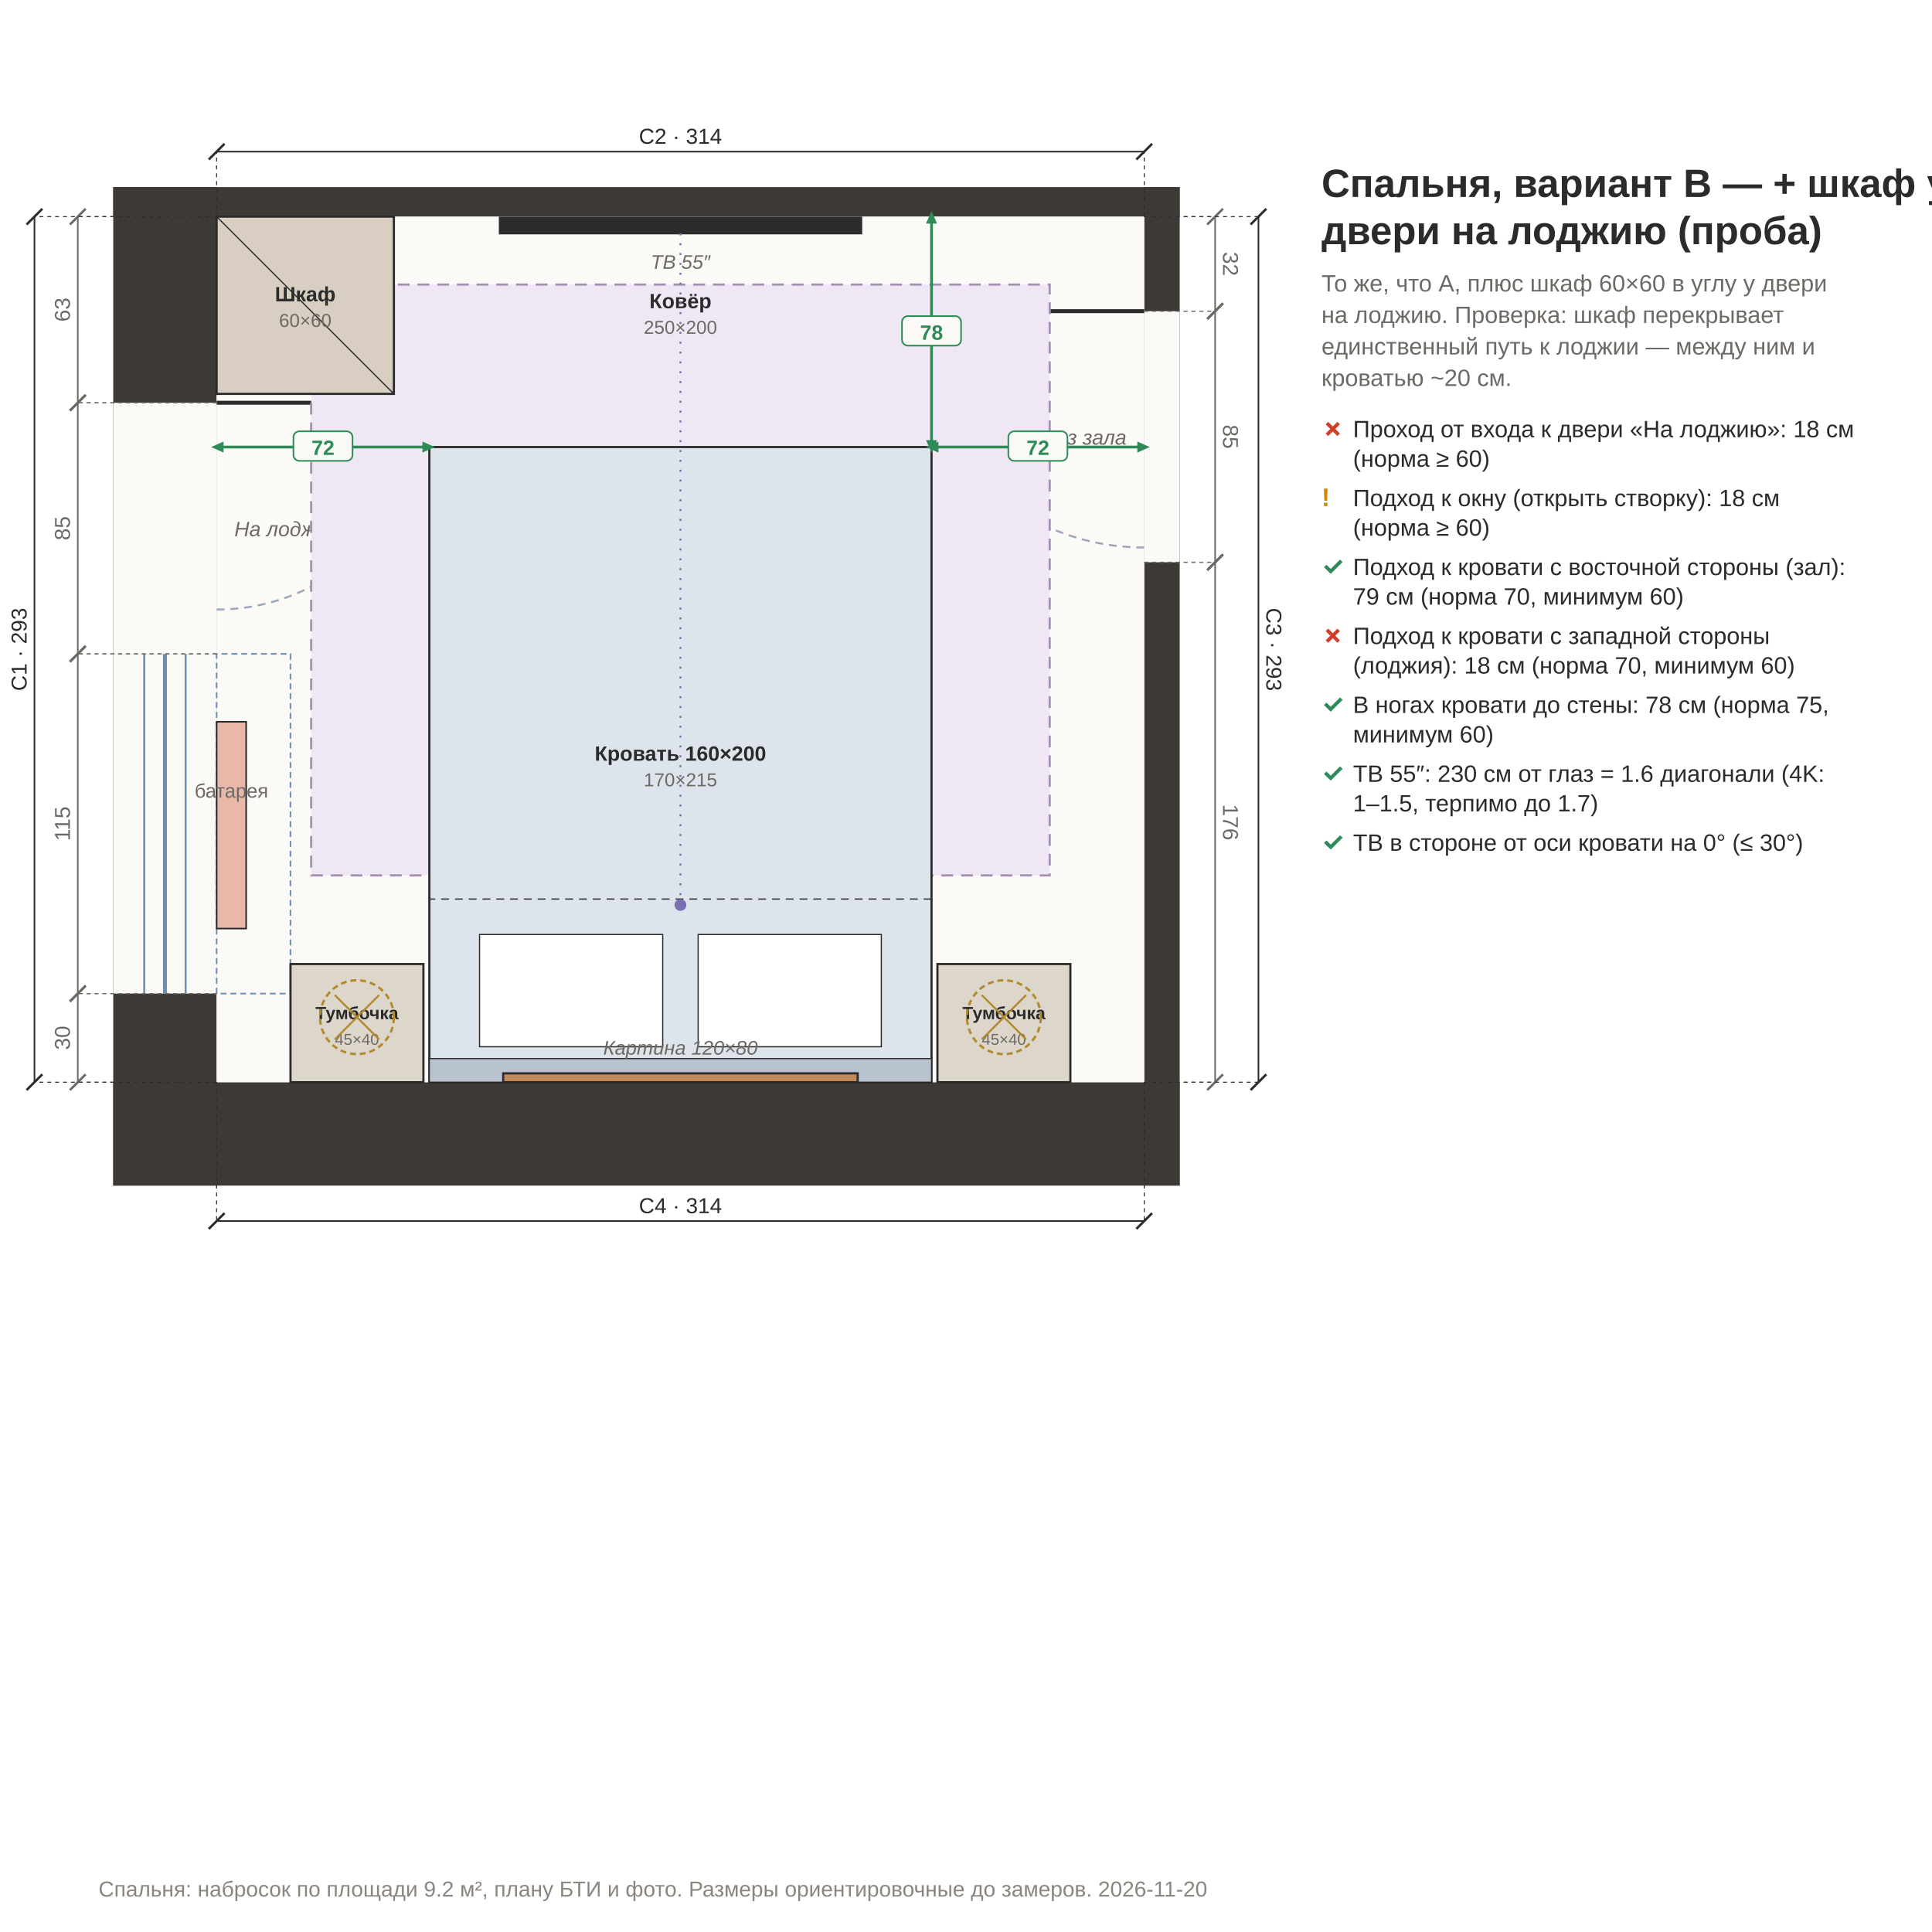
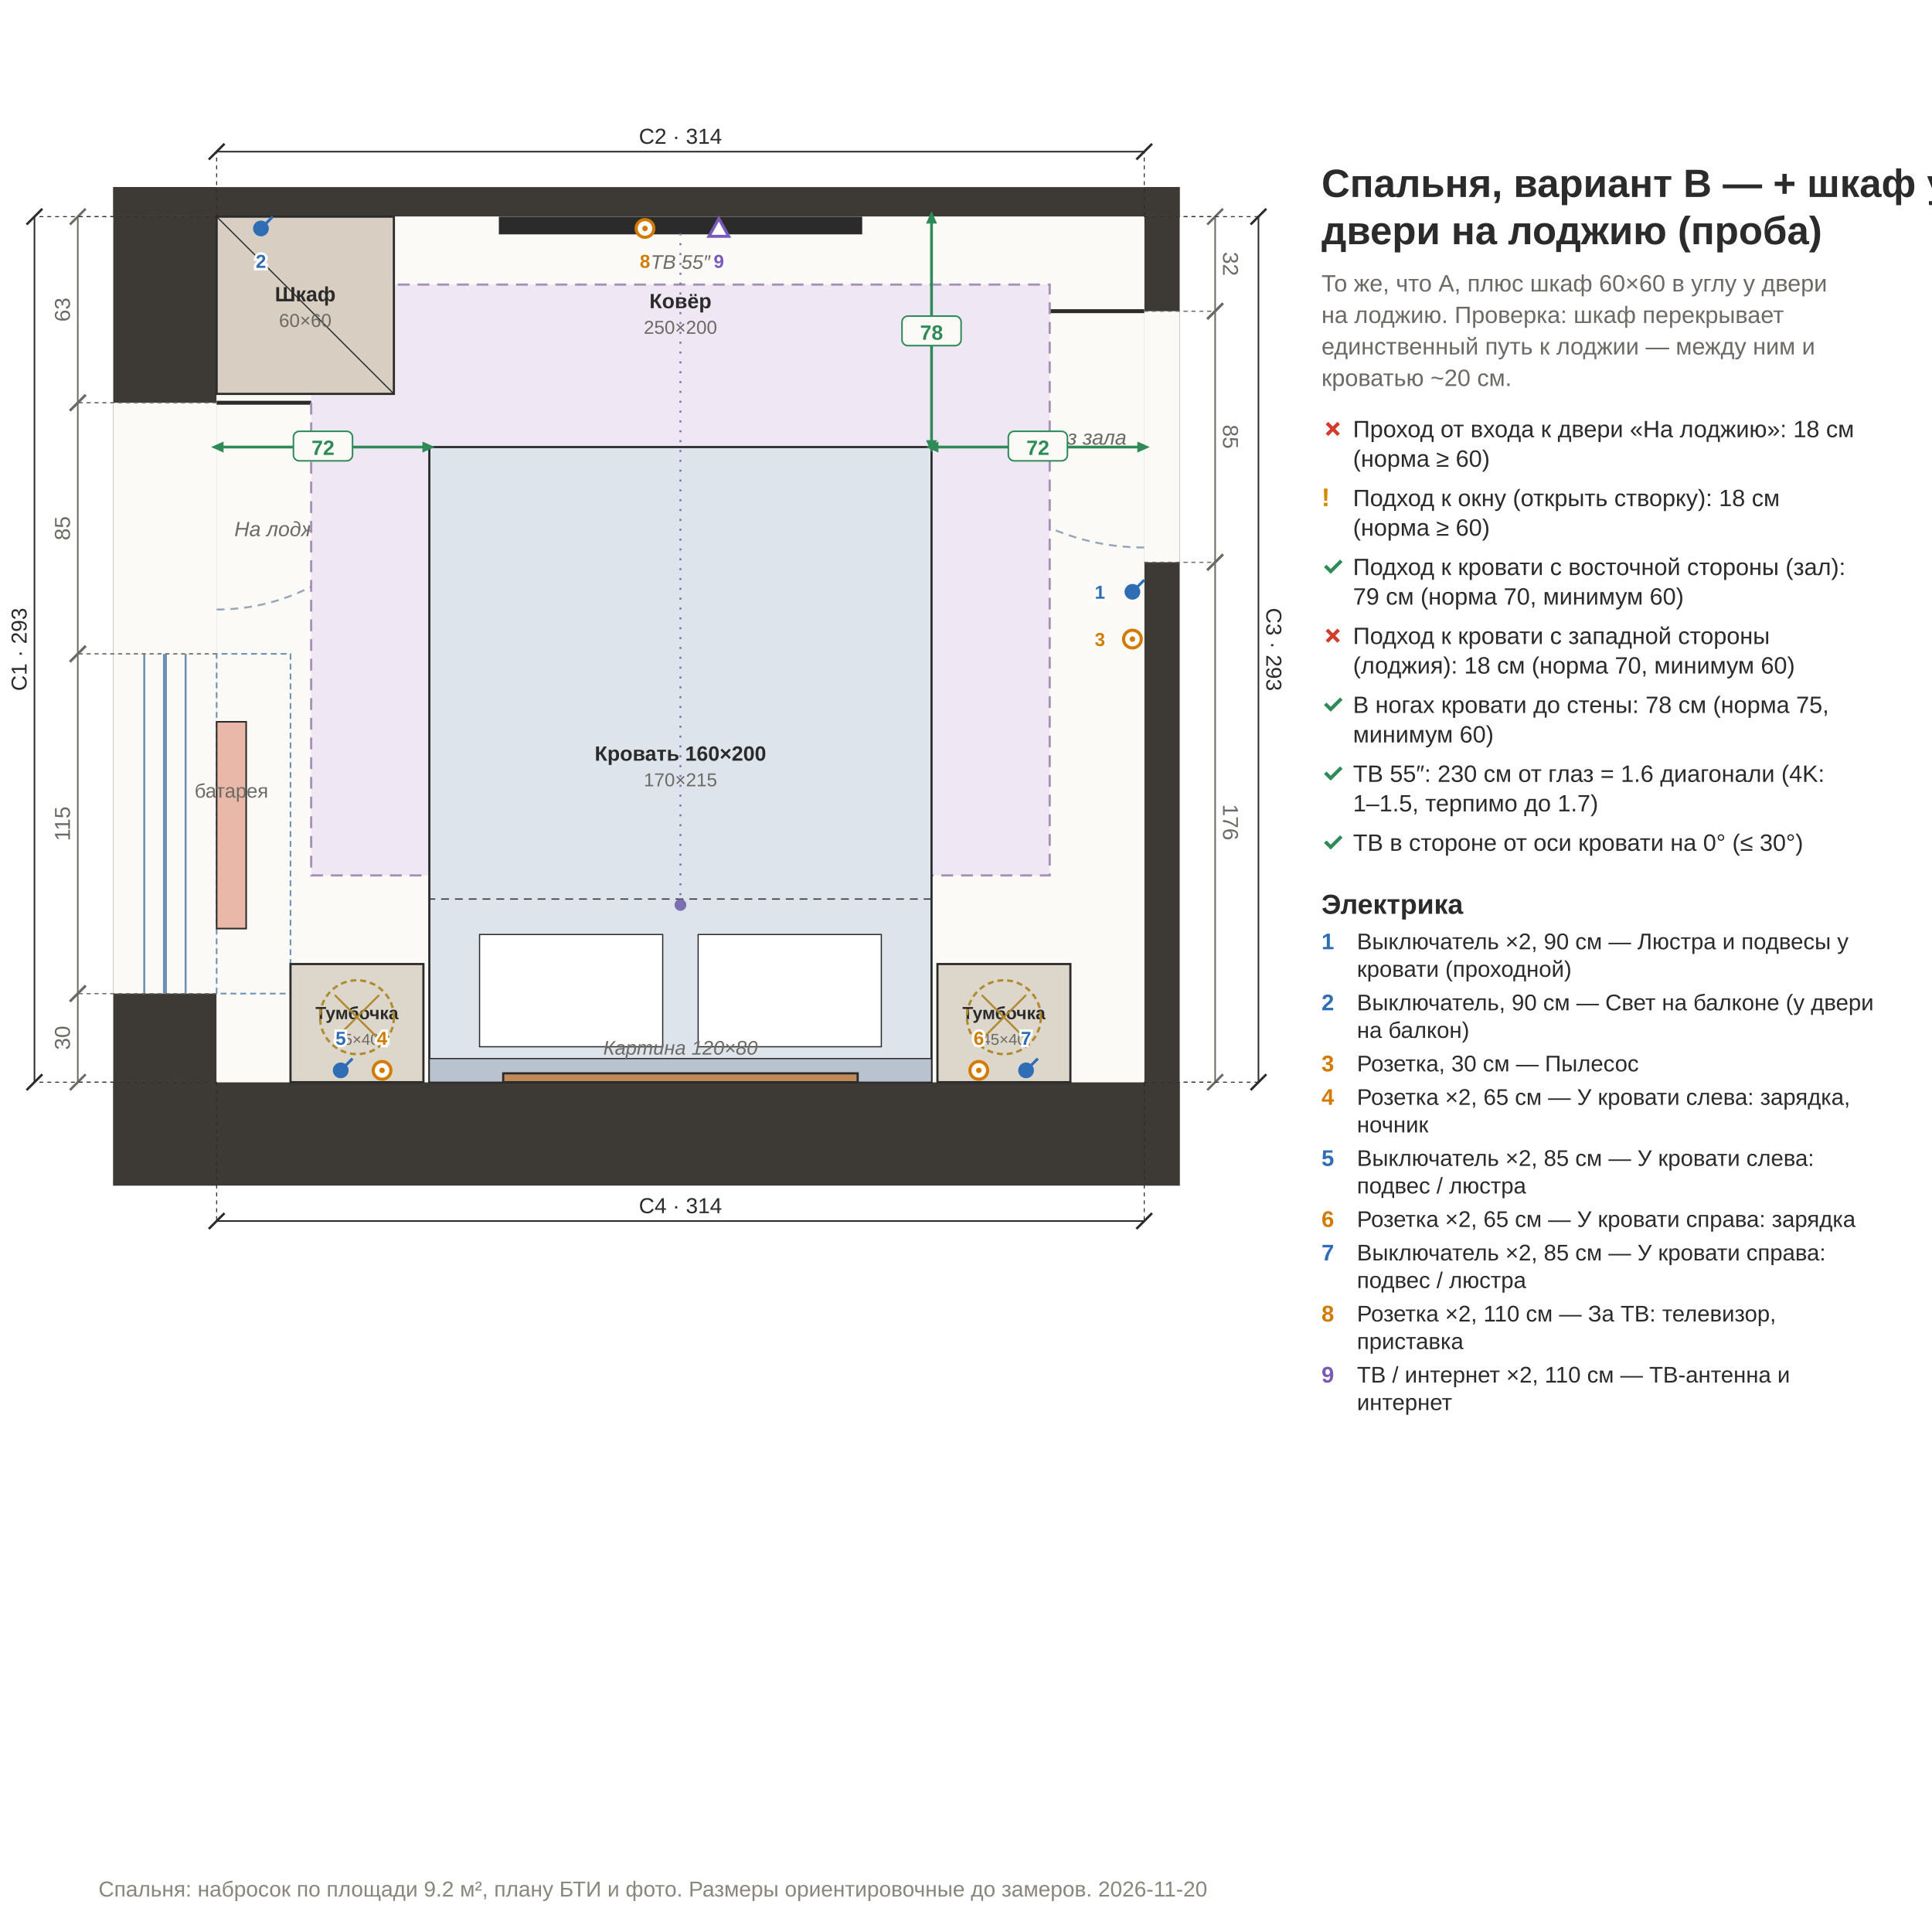
<svg xmlns="http://www.w3.org/2000/svg" width="981" height="981" viewBox="0 0 981 981" font-family="-apple-system, 'Helvetica Neue', Arial, sans-serif">
  <defs>
    <marker id="a-2e8b57" viewBox="0 0 10 10" refX="5" refY="5" markerWidth="5" markerHeight="5" orient="auto-start-reverse">
      <path d="M0,1 L9,5 L0,9 z" fill="#2e8b57" />
    </marker>
    <marker id="a-d48a00" viewBox="0 0 10 10" refX="5" refY="5" markerWidth="5" markerHeight="5" orient="auto-start-reverse">
      <path d="M0,1 L9,5 L0,9 z" fill="#d48a00" />
    </marker>
    <marker id="a-d23c2a" viewBox="0 0 10 10" refX="5" refY="5" markerWidth="5" markerHeight="5" orient="auto-start-reverse">
      <path d="M0,1 L9,5 L0,9 z" fill="#d23c2a" />
    </marker>
  </defs>
  <rect width="981" height="981" fill="#ffffff" />
  <polygon points="110.0,602.0 110.0,95.0 57.5,95.0 57.5,602.0" fill="#3d3a36" />
  <polygon points="57.5,110.0 599.0,110.0 599.0,95.0 57.5,95.0" fill="#3d3a36" />
  <polygon points="581.0,95.0 581.0,602.0 599.0,602.0 599.0,95.0" fill="#3d3a36" />
  <polygon points="599.0,549.5 57.5,549.5 57.5,602.0 599.0,602.0" fill="#3d3a36" />
  <polygon points="110.0,549.5 110.0,110.0 581.0,110.0 581.0,549.5" fill="#fbfaf7" />
  <polygon points="581.0,158.0 581.0,285.5 599.0,285.5 599.0,158.0" fill="#fbfaf7" />
  <path d="M581,278 A120,120 0 0 1 461,158" fill="none" stroke="#9aa7b8" stroke-width="1" stroke-dasharray="4 3" />
  <line x1="581" y1="158" x2="461" y2="158" stroke="#2b2b2b" stroke-width="2" />
  <text x="572" y="225.75" font-size="10.5" font-style="italic" fill="#6d6a65" text-anchor="end">Вход из зала</text>
  <polygon points="110.0,504.5 110.0,332.0 57.5,332.0 57.5,504.5" fill="#fbfaf7" />
  <line x1="94.25" y1="504.5" x2="94.25" y2="332" stroke="#6b8fb3" stroke-width="1" />
  <line x1="83.75" y1="504.5" x2="83.75" y2="332" stroke="#6b8fb3" stroke-width="2" />
  <line x1="73.25" y1="504.5" x2="73.25" y2="332" stroke="#6b8fb3" stroke-width="1" />
  <polygon points="110.0,504.5 110.0,332.0 147.5,332.0 147.5,504.5" fill="none" stroke="#6b8fb3" stroke-width="0.8" stroke-dasharray="3 2" />
  <polygon points="110.0,332.0 110.0,204.5 57.5,204.5 57.5,332.0" fill="#fbfaf7" />
  <path d="M110,309.5 A105,105 0 0 0 215,204.5" fill="none" stroke="#9aa7b8" stroke-width="1" stroke-dasharray="4 3" />
  <line x1="110" y1="204.5" x2="215" y2="204.5" stroke="#2b2b2b" stroke-width="2" />
  <text x="119" y="272.25" font-size="10.5" font-style="italic" fill="#6d6a65" text-anchor="start">На лоджию</text>
  <polygon points="110.0,471.5 110.0,366.5 125.0,366.5 125.0,471.5" fill="#e9b8a8" stroke="#2b2b2b" stroke-width="0.8" />
  <text x="117.5" y="405" font-size="10" fill="#6d6a65" text-anchor="middle">батарея</text>
  <circle cx="345.5" cy="330.5" r="6" fill="none" stroke="#8a857d" />
  <line x1="339.5" y1="324.5" x2="351.5" y2="336.5" stroke="#8a857d" />
  <line x1="339.5" y1="336.5" x2="351.5" y2="324.5" stroke="#8a857d" />
  <g>
    <line x1="110" y1="549.5" x2="39.5" y2="549.5" stroke="#6d6a65" stroke-width="0.5" stroke-dasharray="2 2" />
    <line x1="110" y1="504.5" x2="39.5" y2="504.5" stroke="#6d6a65" stroke-width="0.5" stroke-dasharray="2 2" />
    <line x1="39.5" y1="549.5" x2="39.5" y2="504.5" stroke="#6d6a65" stroke-width="0.8" />
    <line x1="35.5" y1="553.5" x2="43.5" y2="545.5" stroke="#6d6a65" stroke-width="1.2" />
    <line x1="35.5" y1="508.5" x2="43.5" y2="500.5" stroke="#6d6a65" stroke-width="1.2" />
    <text x="39.5" y="527" dy="-4" font-size="11" fill="#6d6a65" text-anchor="middle" transform="rotate(-90 39.5 527)">30</text>
  </g>
  <g>
    <line x1="110" y1="504.5" x2="39.5" y2="504.5" stroke="#6d6a65" stroke-width="0.5" stroke-dasharray="2 2" />
    <line x1="110" y1="332" x2="39.5" y2="332" stroke="#6d6a65" stroke-width="0.5" stroke-dasharray="2 2" />
    <line x1="39.5" y1="504.5" x2="39.5" y2="332" stroke="#6d6a65" stroke-width="0.8" />
    <line x1="35.5" y1="508.5" x2="43.5" y2="500.5" stroke="#6d6a65" stroke-width="1.2" />
    <line x1="35.5" y1="336" x2="43.5" y2="328" stroke="#6d6a65" stroke-width="1.2" />
    <text x="39.5" y="418.25" dy="-4" font-size="11" fill="#6d6a65" text-anchor="middle" transform="rotate(-90 39.5 418.25)">115</text>
  </g>
  <g>
    <line x1="110" y1="332" x2="39.5" y2="332" stroke="#6d6a65" stroke-width="0.5" stroke-dasharray="2 2" />
    <line x1="110" y1="204.5" x2="39.5" y2="204.5" stroke="#6d6a65" stroke-width="0.5" stroke-dasharray="2 2" />
    <line x1="39.5" y1="332" x2="39.5" y2="204.5" stroke="#6d6a65" stroke-width="0.8" />
    <line x1="35.5" y1="336" x2="43.5" y2="328" stroke="#6d6a65" stroke-width="1.2" />
    <line x1="35.5" y1="208.5" x2="43.5" y2="200.5" stroke="#6d6a65" stroke-width="1.2" />
    <text x="39.5" y="268.25" dy="-4" font-size="11" fill="#6d6a65" text-anchor="middle" transform="rotate(-90 39.5 268.25)">85</text>
  </g>
  <g>
    <line x1="110" y1="204.5" x2="39.5" y2="204.5" stroke="#6d6a65" stroke-width="0.5" stroke-dasharray="2 2" />
    <line x1="110" y1="110" x2="39.5" y2="110" stroke="#6d6a65" stroke-width="0.5" stroke-dasharray="2 2" />
    <line x1="39.5" y1="204.5" x2="39.5" y2="110" stroke="#6d6a65" stroke-width="0.8" />
    <line x1="35.5" y1="208.5" x2="43.5" y2="200.5" stroke="#6d6a65" stroke-width="1.2" />
    <line x1="35.5" y1="114" x2="43.5" y2="106" stroke="#6d6a65" stroke-width="1.2" />
    <text x="39.5" y="157.25" dy="-4" font-size="11" fill="#6d6a65" text-anchor="middle" transform="rotate(-90 39.5 157.25)">63</text>
  </g>
  <g>
    <line x1="110" y1="549.5" x2="17.5" y2="549.5" stroke="#2b2b2b" stroke-width="0.5" stroke-dasharray="2 2" />
    <line x1="110" y1="110" x2="17.5" y2="110" stroke="#2b2b2b" stroke-width="0.5" stroke-dasharray="2 2" />
    <line x1="17.5" y1="549.5" x2="17.5" y2="110" stroke="#2b2b2b" stroke-width="0.8" />
    <line x1="13.5" y1="553.5" x2="21.5" y2="545.5" stroke="#2b2b2b" stroke-width="1.2" />
    <line x1="13.5" y1="114" x2="21.5" y2="106" stroke="#2b2b2b" stroke-width="1.2" />
    <text x="17.5" y="329.75" dy="-4" font-size="11" fill="#2b2b2b" text-anchor="middle" transform="rotate(-90 17.5 329.75)">С1  ·  293</text>
  </g>
  <g>
    <line x1="110" y1="110" x2="110" y2="77" stroke="#2b2b2b" stroke-width="0.5" stroke-dasharray="2 2" />
    <line x1="581" y1="110" x2="581" y2="77" stroke="#2b2b2b" stroke-width="0.5" stroke-dasharray="2 2" />
    <line x1="110" y1="77" x2="581" y2="77" stroke="#2b2b2b" stroke-width="0.8" />
    <line x1="106" y1="81" x2="114" y2="73" stroke="#2b2b2b" stroke-width="1.2" />
    <line x1="577" y1="81" x2="585" y2="73" stroke="#2b2b2b" stroke-width="1.2" />
    <text x="345.5" y="77" dy="-4" font-size="11" fill="#2b2b2b" text-anchor="middle" transform="rotate(0 345.5 77)">С2  ·  314</text>
  </g>
  <g>
    <line x1="581" y1="110" x2="617" y2="110" stroke="#6d6a65" stroke-width="0.5" stroke-dasharray="2 2" />
    <line x1="581" y1="158" x2="617" y2="158" stroke="#6d6a65" stroke-width="0.5" stroke-dasharray="2 2" />
    <line x1="617" y1="110" x2="617" y2="158" stroke="#6d6a65" stroke-width="0.8" />
    <line x1="613" y1="114" x2="621" y2="106" stroke="#6d6a65" stroke-width="1.2" />
    <line x1="613" y1="162" x2="621" y2="154" stroke="#6d6a65" stroke-width="1.2" />
    <text x="617" y="134" dy="-4" font-size="11" fill="#6d6a65" text-anchor="middle" transform="rotate(90 617 134)">32</text>
  </g>
  <g>
    <line x1="581" y1="158" x2="617" y2="158" stroke="#6d6a65" stroke-width="0.5" stroke-dasharray="2 2" />
    <line x1="581" y1="285.5" x2="617" y2="285.5" stroke="#6d6a65" stroke-width="0.5" stroke-dasharray="2 2" />
    <line x1="617" y1="158" x2="617" y2="285.5" stroke="#6d6a65" stroke-width="0.8" />
    <line x1="613" y1="162" x2="621" y2="154" stroke="#6d6a65" stroke-width="1.2" />
    <line x1="613" y1="289.5" x2="621" y2="281.5" stroke="#6d6a65" stroke-width="1.2" />
    <text x="617" y="221.75" dy="-4" font-size="11" fill="#6d6a65" text-anchor="middle" transform="rotate(90 617 221.75)">85</text>
  </g>
  <g>
    <line x1="581" y1="285.5" x2="617" y2="285.5" stroke="#6d6a65" stroke-width="0.5" stroke-dasharray="2 2" />
    <line x1="581" y1="549.5" x2="617" y2="549.5" stroke="#6d6a65" stroke-width="0.5" stroke-dasharray="2 2" />
    <line x1="617" y1="285.5" x2="617" y2="549.5" stroke="#6d6a65" stroke-width="0.8" />
    <line x1="613" y1="289.5" x2="621" y2="281.5" stroke="#6d6a65" stroke-width="1.2" />
    <line x1="613" y1="553.5" x2="621" y2="545.5" stroke="#6d6a65" stroke-width="1.2" />
    <text x="617" y="417.5" dy="-4" font-size="11" fill="#6d6a65" text-anchor="middle" transform="rotate(90 617 417.5)">176</text>
  </g>
  <g>
    <line x1="581" y1="110" x2="639" y2="110" stroke="#2b2b2b" stroke-width="0.5" stroke-dasharray="2 2" />
    <line x1="581" y1="549.5" x2="639" y2="549.5" stroke="#2b2b2b" stroke-width="0.5" stroke-dasharray="2 2" />
    <line x1="639" y1="110" x2="639" y2="549.5" stroke="#2b2b2b" stroke-width="0.8" />
    <line x1="635" y1="114" x2="643" y2="106" stroke="#2b2b2b" stroke-width="1.2" />
    <line x1="635" y1="553.5" x2="643" y2="545.5" stroke="#2b2b2b" stroke-width="1.2" />
    <text x="639" y="329.75" dy="-4" font-size="11" fill="#2b2b2b" text-anchor="middle" transform="rotate(90 639 329.75)">С3  ·  293</text>
  </g>
  <g>
    <line x1="581" y1="549.5" x2="581" y2="620" stroke="#2b2b2b" stroke-width="0.5" stroke-dasharray="2 2" />
    <line x1="110" y1="549.5" x2="110" y2="620" stroke="#2b2b2b" stroke-width="0.5" stroke-dasharray="2 2" />
    <line x1="581" y1="620" x2="110" y2="620" stroke="#2b2b2b" stroke-width="0.8" />
    <line x1="577" y1="624" x2="585" y2="616" stroke="#2b2b2b" stroke-width="1.2" />
    <line x1="106" y1="624" x2="114" y2="616" stroke="#2b2b2b" stroke-width="1.2" />
    <text x="345.5" y="620" dy="-4" font-size="11" fill="#2b2b2b" text-anchor="middle" transform="rotate(360 345.5 620)">С4  ·  314</text>
  </g>
  <polygon points="158.0,444.5 533.0,444.5 533.0,144.5 158.0,144.5" fill="#efe7f3" stroke="#a58fb5" stroke-width="1.1" stroke-dasharray="6 4" />
  <g>
    <text x="345.5" y="156.5" font-size="10.5" font-weight="600" fill="#2b2b2b" text-anchor="middle">Ковёр</text>
    <text x="345.5" y="169.5" font-size="9.5" fill="#6d6a65" text-anchor="middle">250×200</text>
  </g>
  <polygon points="473.0,227.0 218.0,227.0 218.0,549.5 473.0,549.5" fill="#dde4ec" stroke="#2b2b2b" stroke-width="1.1" />
  <polygon points="473.0,549.5 218.0,549.5 218.0,537.5 473.0,537.5" fill="#b9c3cf" stroke="#2b2b2b" stroke-width="0.6" />
  <polygon points="354.5,531.5 447.5,531.5 447.5,474.5 354.5,474.5" fill="#ffffff" stroke="#2b2b2b" stroke-width="0.6" />
  <polygon points="336.5,531.5 243.5,531.5 243.5,474.5 336.5,474.5" fill="#ffffff" stroke="#2b2b2b" stroke-width="0.6" />
  <polyline points="473.0,456.5 218.0,456.5" fill="none" stroke="#2b2b2b" stroke-width="0.6" stroke-dasharray="4 3" />
  <g>
    <text x="345.5" y="386.25" font-size="10.5" font-weight="600" fill="#2b2b2b" text-anchor="middle">Кровать 160×200</text>
    <text x="345.5" y="399.25" font-size="9.5" fill="#6d6a65" text-anchor="middle">170×215</text>
  </g>
  <polygon points="215.0,489.5 147.5,489.5 147.5,549.5 215.0,549.5" fill="#ddd6cb" stroke="#2b2b2b" stroke-width="1.1" />
  <g>
    <text x="181.25" y="517.5" font-size="9" font-weight="600" fill="#2b2b2b" text-anchor="middle">Тумбочка</text>
    <text x="181.25" y="530.5" font-size="8" fill="#6d6a65" text-anchor="middle">45×40</text>
  </g>
  <polygon points="543.5,489.5 476.0,489.5 476.0,549.5 543.5,549.5" fill="#ddd6cb" stroke="#2b2b2b" stroke-width="1.1" />
  <g>
    <text x="509.75" y="517.5" font-size="9" font-weight="600" fill="#2b2b2b" text-anchor="middle">Тумбочка</text>
    <text x="509.75" y="530.5" font-size="8" fill="#6d6a65" text-anchor="middle">45×40</text>
  </g>
  <polygon points="200.0,200.0 200.0,110.0 110.0,110.0 110.0,200.0" fill="#d8cfc2" stroke="#2b2b2b" stroke-width="1.1" />
  <polyline points="200.0,200.0 110.0,110.0" fill="none" stroke="#2b2b2b" stroke-width="0.6" />
  <g>
    <text x="155" y="153" font-size="10.5" font-weight="600" fill="#2b2b2b" text-anchor="middle">Шкаф</text>
    <text x="155" y="166" font-size="9.5" fill="#6d6a65" text-anchor="middle">60×60</text>
  </g>
  <polygon points="435.5,545.0 255.5,545.0 255.5,549.5 435.5,549.5" fill="#c08a5b" stroke="#2b2b2b" stroke-width="1.1" />
  <text x="345.5" y="535.5" font-size="10" font-style="italic" fill="#6d6a65" text-anchor="middle">Картина 120×80</text>
  <polygon points="253.3,119.0 437.8,119.0 437.8,110.0 253.3,110.0" fill="#2b2b2b" stroke="#2b2b2b" stroke-width="0" />
  <text x="345.5" y="136.5" font-size="10" font-style="italic" fill="#6d6a65" text-anchor="middle">ТВ 55″</text>
  <circle cx="181.25" cy="516.5" r="18.75" fill="none" stroke="#b08a2e" stroke-width="1.2" stroke-dasharray="3 2" />
  <path d="M170,505.25L192.5,527.75M170,527.75L192.5,505.25" stroke="#b08a2e" stroke-width="1" />
  <circle cx="509.75" cy="516.5" r="18.75" fill="none" stroke="#b08a2e" stroke-width="1.2" stroke-dasharray="3 2" />
  <path d="M498.5,505.25L521,527.75M498.5,527.75L521,505.25" stroke="#b08a2e" stroke-width="1" />
  <g>
    <line x1="218" y1="227" x2="110" y2="227" stroke="#2e8b57" stroke-width="1.4" marker-start="url(#a-2e8b57)" marker-end="url(#a-2e8b57)" />
    <rect x="149" y="219" width="30" height="15" rx="3" fill="#fbfaf7" stroke="#2e8b57" stroke-width="0.8" />
    <text x="164" y="231" font-size="10.5" font-weight="600" fill="#2e8b57" text-anchor="middle">72</text>
  </g>
  <g>
    <line x1="473" y1="227" x2="473" y2="110" stroke="#2e8b57" stroke-width="1.4" marker-start="url(#a-2e8b57)" marker-end="url(#a-2e8b57)" />
    <rect x="458" y="160.5" width="30" height="15" rx="3" fill="#fbfaf7" stroke="#2e8b57" stroke-width="0.8" />
    <text x="473" y="172.5" font-size="10.5" font-weight="600" fill="#2e8b57" text-anchor="middle">78</text>
  </g>
  <g>
    <line x1="473" y1="227" x2="581" y2="227" stroke="#2e8b57" stroke-width="1.4" marker-start="url(#a-2e8b57)" marker-end="url(#a-2e8b57)" />
    <rect x="512" y="219" width="30" height="15" rx="3" fill="#fbfaf7" stroke="#2e8b57" stroke-width="0.8" />
    <text x="527" y="231" font-size="10.5" font-weight="600" fill="#2e8b57" text-anchor="middle">72</text>
  </g>
  <line x1="345.5" y1="459.5" x2="345.5" y2="114.5" stroke="#7a6fb0" stroke-width="1" stroke-dasharray="1 4" />
  <circle cx="345.5" cy="459.5" r="3" fill="#7a6fb0" />
+   <circle cx="575" cy="300.5" r="4" fill="#2f6db5" />
+   <line x1="575" y1="300.5" x2="581" y2="294.5" stroke="#2f6db5" stroke-width="1.4" />
+   <text x="558.5" y="304" font-size="9.5" font-weight="700" fill="#2f6db5" text-anchor="middle" paint-order="stroke" stroke="#fff" stroke-width="2.5">1</text>
+   <circle cx="132.5" cy="116" r="4" fill="#2f6db5" />
+   <line x1="132.5" y1="116" x2="138.5" y2="110" stroke="#2f6db5" stroke-width="1.4" />
+   <text x="132.5" y="136" font-size="9.5" font-weight="700" fill="#2f6db5" text-anchor="middle" paint-order="stroke" stroke="#fff" stroke-width="2.5">2</text>
+   <circle cx="575" cy="324.5" r="4.5" fill="#fff" stroke="#d27b00" stroke-width="1.6" />
+   <circle cx="575" cy="324.5" r="1.4" fill="#d27b00" />
+   <text x="558.5" y="328" font-size="9.5" font-weight="700" fill="#d27b00" text-anchor="middle" paint-order="stroke" stroke="#fff" stroke-width="2.5">3</text>
+   <circle cx="194" cy="543.5" r="4.5" fill="#fff" stroke="#d27b00" stroke-width="1.6" />
+   <circle cx="194" cy="543.5" r="1.4" fill="#d27b00" />
+   <text x="194" y="530.5" font-size="9.5" font-weight="700" fill="#d27b00" text-anchor="middle" paint-order="stroke" stroke="#fff" stroke-width="2.5">4</text>
+   <circle cx="173" cy="543.5" r="4" fill="#2f6db5" />
+   <line x1="173" y1="543.5" x2="179" y2="537.5" stroke="#2f6db5" stroke-width="1.4" />
+   <text x="173" y="530.5" font-size="9.5" font-weight="700" fill="#2f6db5" text-anchor="middle" paint-order="stroke" stroke="#fff" stroke-width="2.5">5</text>
+   <circle cx="497" cy="543.5" r="4.5" fill="#fff" stroke="#d27b00" stroke-width="1.6" />
+   <circle cx="497" cy="543.5" r="1.4" fill="#d27b00" />
+   <text x="497" y="530.5" font-size="9.5" font-weight="700" fill="#d27b00" text-anchor="middle" paint-order="stroke" stroke="#fff" stroke-width="2.5">6</text>
+   <circle cx="521" cy="543.5" r="4" fill="#2f6db5" />
+   <line x1="521" y1="543.5" x2="527" y2="537.5" stroke="#2f6db5" stroke-width="1.4" />
+   <text x="521" y="530.5" font-size="9.5" font-weight="700" fill="#2f6db5" text-anchor="middle" paint-order="stroke" stroke="#fff" stroke-width="2.5">7</text>
+   <circle cx="327.5" cy="116" r="4.5" fill="#fff" stroke="#d27b00" stroke-width="1.6" />
+   <circle cx="327.5" cy="116" r="1.4" fill="#d27b00" />
+   <text x="327.5" y="136" font-size="9.5" font-weight="700" fill="#d27b00" text-anchor="middle" paint-order="stroke" stroke="#fff" stroke-width="2.5">8</text>
+   <path d="M365,111 L370,120 L360,120 Z" fill="#fff" stroke="#7a5ab8" stroke-width="1.5" />
+   <text x="365" y="136" font-size="9.5" font-weight="700" fill="#7a5ab8" text-anchor="middle" paint-order="stroke" stroke="#fff" stroke-width="2.5">9</text>
  <text x="671" y="100" font-size="20" font-weight="700" fill="#2b2b2b">Спальня, вариант B — + шкаф у</text>
  <text x="671" y="124" font-size="20" font-weight="700" fill="#2b2b2b">двери на лоджию (проба)</text>
  <text x="671" y="148" font-size="12" fill="#6d6a65">То же, что A, плюс шкаф 60×60 в углу у двери</text>
  <text x="671" y="164" font-size="12" fill="#6d6a65">на лоджию. Проверка: шкаф перекрывает</text>
  <text x="671" y="180" font-size="12" fill="#6d6a65">единственный путь к лоджии — между ним и</text>
  <text x="671" y="196" font-size="12" fill="#6d6a65">кроватью ~20 см.</text>
  <text x="671" y="222" font-size="13" font-weight="700" fill="#d23c2a">✗</text>
  <text x="687" y="222" font-size="12" fill="#2b2b2b">Проход от входа к двери «На лоджию»: 18 см</text>
  <text x="687" y="237" font-size="12" fill="#2b2b2b">(норма ≥ 60)</text>
  <text x="671" y="257" font-size="13" font-weight="700" fill="#d48a00">!</text>
  <text x="687" y="257" font-size="12" fill="#2b2b2b">Подход к окну (открыть створку): 18 см</text>
  <text x="687" y="272" font-size="12" fill="#2b2b2b">(норма ≥ 60)</text>
  <text x="671" y="292" font-size="13" font-weight="700" fill="#2e8b57">✓</text>
  <text x="687" y="292" font-size="12" fill="#2b2b2b">Подход к кровати с восточной стороны (зал):</text>
  <text x="687" y="307" font-size="12" fill="#2b2b2b">79 см (норма 70, минимум 60)</text>
  <text x="671" y="327" font-size="13" font-weight="700" fill="#d23c2a">✗</text>
  <text x="687" y="327" font-size="12" fill="#2b2b2b">Подход к кровати с западной стороны</text>
  <text x="687" y="342" font-size="12" fill="#2b2b2b">(лоджия): 18 см (норма 70, минимум 60)</text>
  <text x="671" y="362" font-size="13" font-weight="700" fill="#2e8b57">✓</text>
  <text x="687" y="362" font-size="12" fill="#2b2b2b">В ногах кровати до стены: 78 см (норма 75,</text>
  <text x="687" y="377" font-size="12" fill="#2b2b2b">минимум 60)</text>
  <text x="671" y="397" font-size="13" font-weight="700" fill="#2e8b57">✓</text>
  <text x="687" y="397" font-size="12" fill="#2b2b2b">ТВ 55″: 230 см от глаз = 1.6 диагонали (4K:</text>
  <text x="687" y="412" font-size="12" fill="#2b2b2b">1–1.5, терпимо до 1.7)</text>
  <text x="671" y="432" font-size="13" font-weight="700" fill="#2e8b57">✓</text>
  <text x="687" y="432" font-size="12" fill="#2b2b2b">ТВ в стороне от оси кровати на 0° (≤ 30°)</text>
+   <text x="671" y="464" font-size="14" font-weight="700" fill="#2b2b2b">Электрика</text>
+   <text x="671" y="482" font-size="11.5" font-weight="700" fill="#2f6db5">1</text>
+   <text x="689" y="482" font-size="11.5" fill="#2b2b2b">Выключатель ×2, 90 см — Люстра и подвесы у</text>
+   <text x="689" y="496" font-size="11.5" fill="#2b2b2b">кровати (проходной)</text>
+   <text x="671" y="513" font-size="11.5" font-weight="700" fill="#2f6db5">2</text>
+   <text x="689" y="513" font-size="11.5" fill="#2b2b2b">Выключатель, 90 см — Свет на балконе (у двери</text>
+   <text x="689" y="527" font-size="11.5" fill="#2b2b2b">на балкон)</text>
+   <text x="671" y="544" font-size="11.5" font-weight="700" fill="#d27b00">3</text>
+   <text x="689" y="544" font-size="11.5" fill="#2b2b2b">Розетка, 30 см — Пылесос</text>
+   <text x="671" y="561" font-size="11.5" font-weight="700" fill="#d27b00">4</text>
+   <text x="689" y="561" font-size="11.5" fill="#2b2b2b">Розетка ×2, 65 см — У кровати слева: зарядка,</text>
+   <text x="689" y="575" font-size="11.5" fill="#2b2b2b">ночник</text>
+   <text x="671" y="592" font-size="11.5" font-weight="700" fill="#2f6db5">5</text>
+   <text x="689" y="592" font-size="11.5" fill="#2b2b2b">Выключатель ×2, 85 см — У кровати слева:</text>
+   <text x="689" y="606" font-size="11.5" fill="#2b2b2b">подвес / люстра</text>
+   <text x="671" y="623" font-size="11.5" font-weight="700" fill="#d27b00">6</text>
+   <text x="689" y="623" font-size="11.5" fill="#2b2b2b">Розетка ×2, 65 см — У кровати справа: зарядка</text>
+   <text x="671" y="640" font-size="11.5" font-weight="700" fill="#2f6db5">7</text>
+   <text x="689" y="640" font-size="11.5" fill="#2b2b2b">Выключатель ×2, 85 см — У кровати справа:</text>
+   <text x="689" y="654" font-size="11.5" fill="#2b2b2b">подвес / люстра</text>
+   <text x="671" y="671" font-size="11.5" font-weight="700" fill="#d27b00">8</text>
+   <text x="689" y="671" font-size="11.5" fill="#2b2b2b">Розетка ×2, 110 см — За ТВ: телевизор,</text>
+   <text x="689" y="685" font-size="11.5" fill="#2b2b2b">приставка</text>
+   <text x="671" y="702" font-size="11.5" font-weight="700" fill="#7a5ab8">9</text>
+   <text x="689" y="702" font-size="11.5" fill="#2b2b2b">ТВ / интернет ×2, 110 см — ТВ-антенна и</text>
+   <text x="689" y="716" font-size="11.5" fill="#2b2b2b">интернет</text>
  <text x="50" y="963" font-size="11" fill="#8a857d">Спальня: набросок по площади 9.2 м², плану БТИ и фото. Размеры ориентировочные до замеров. 2026-11-20</text>
</svg>
